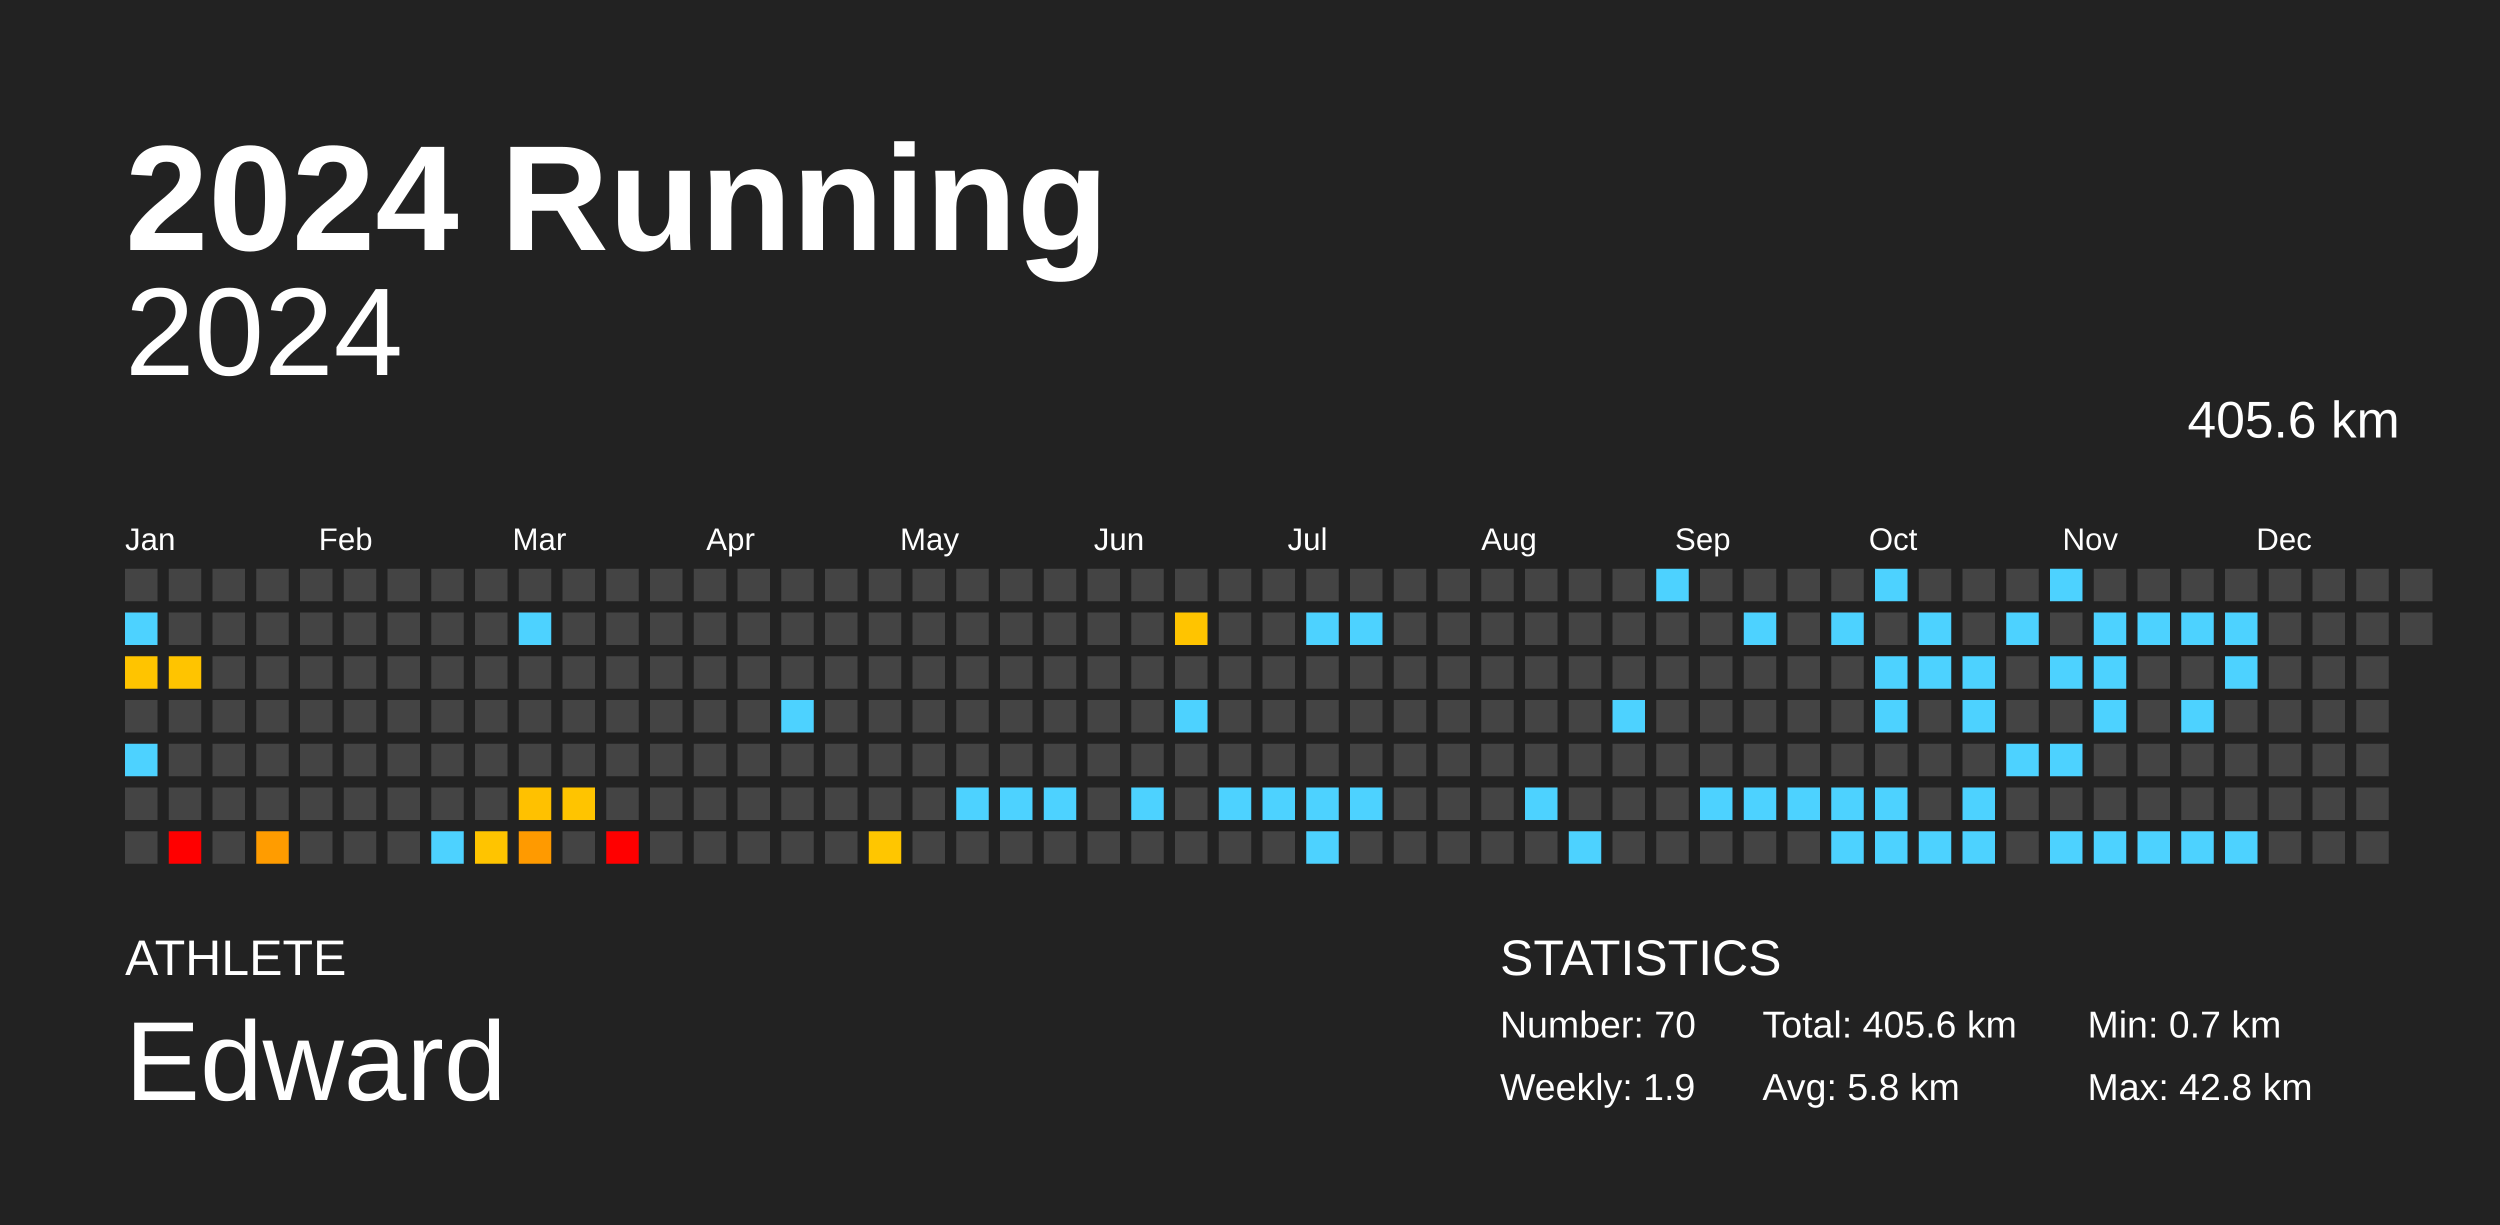
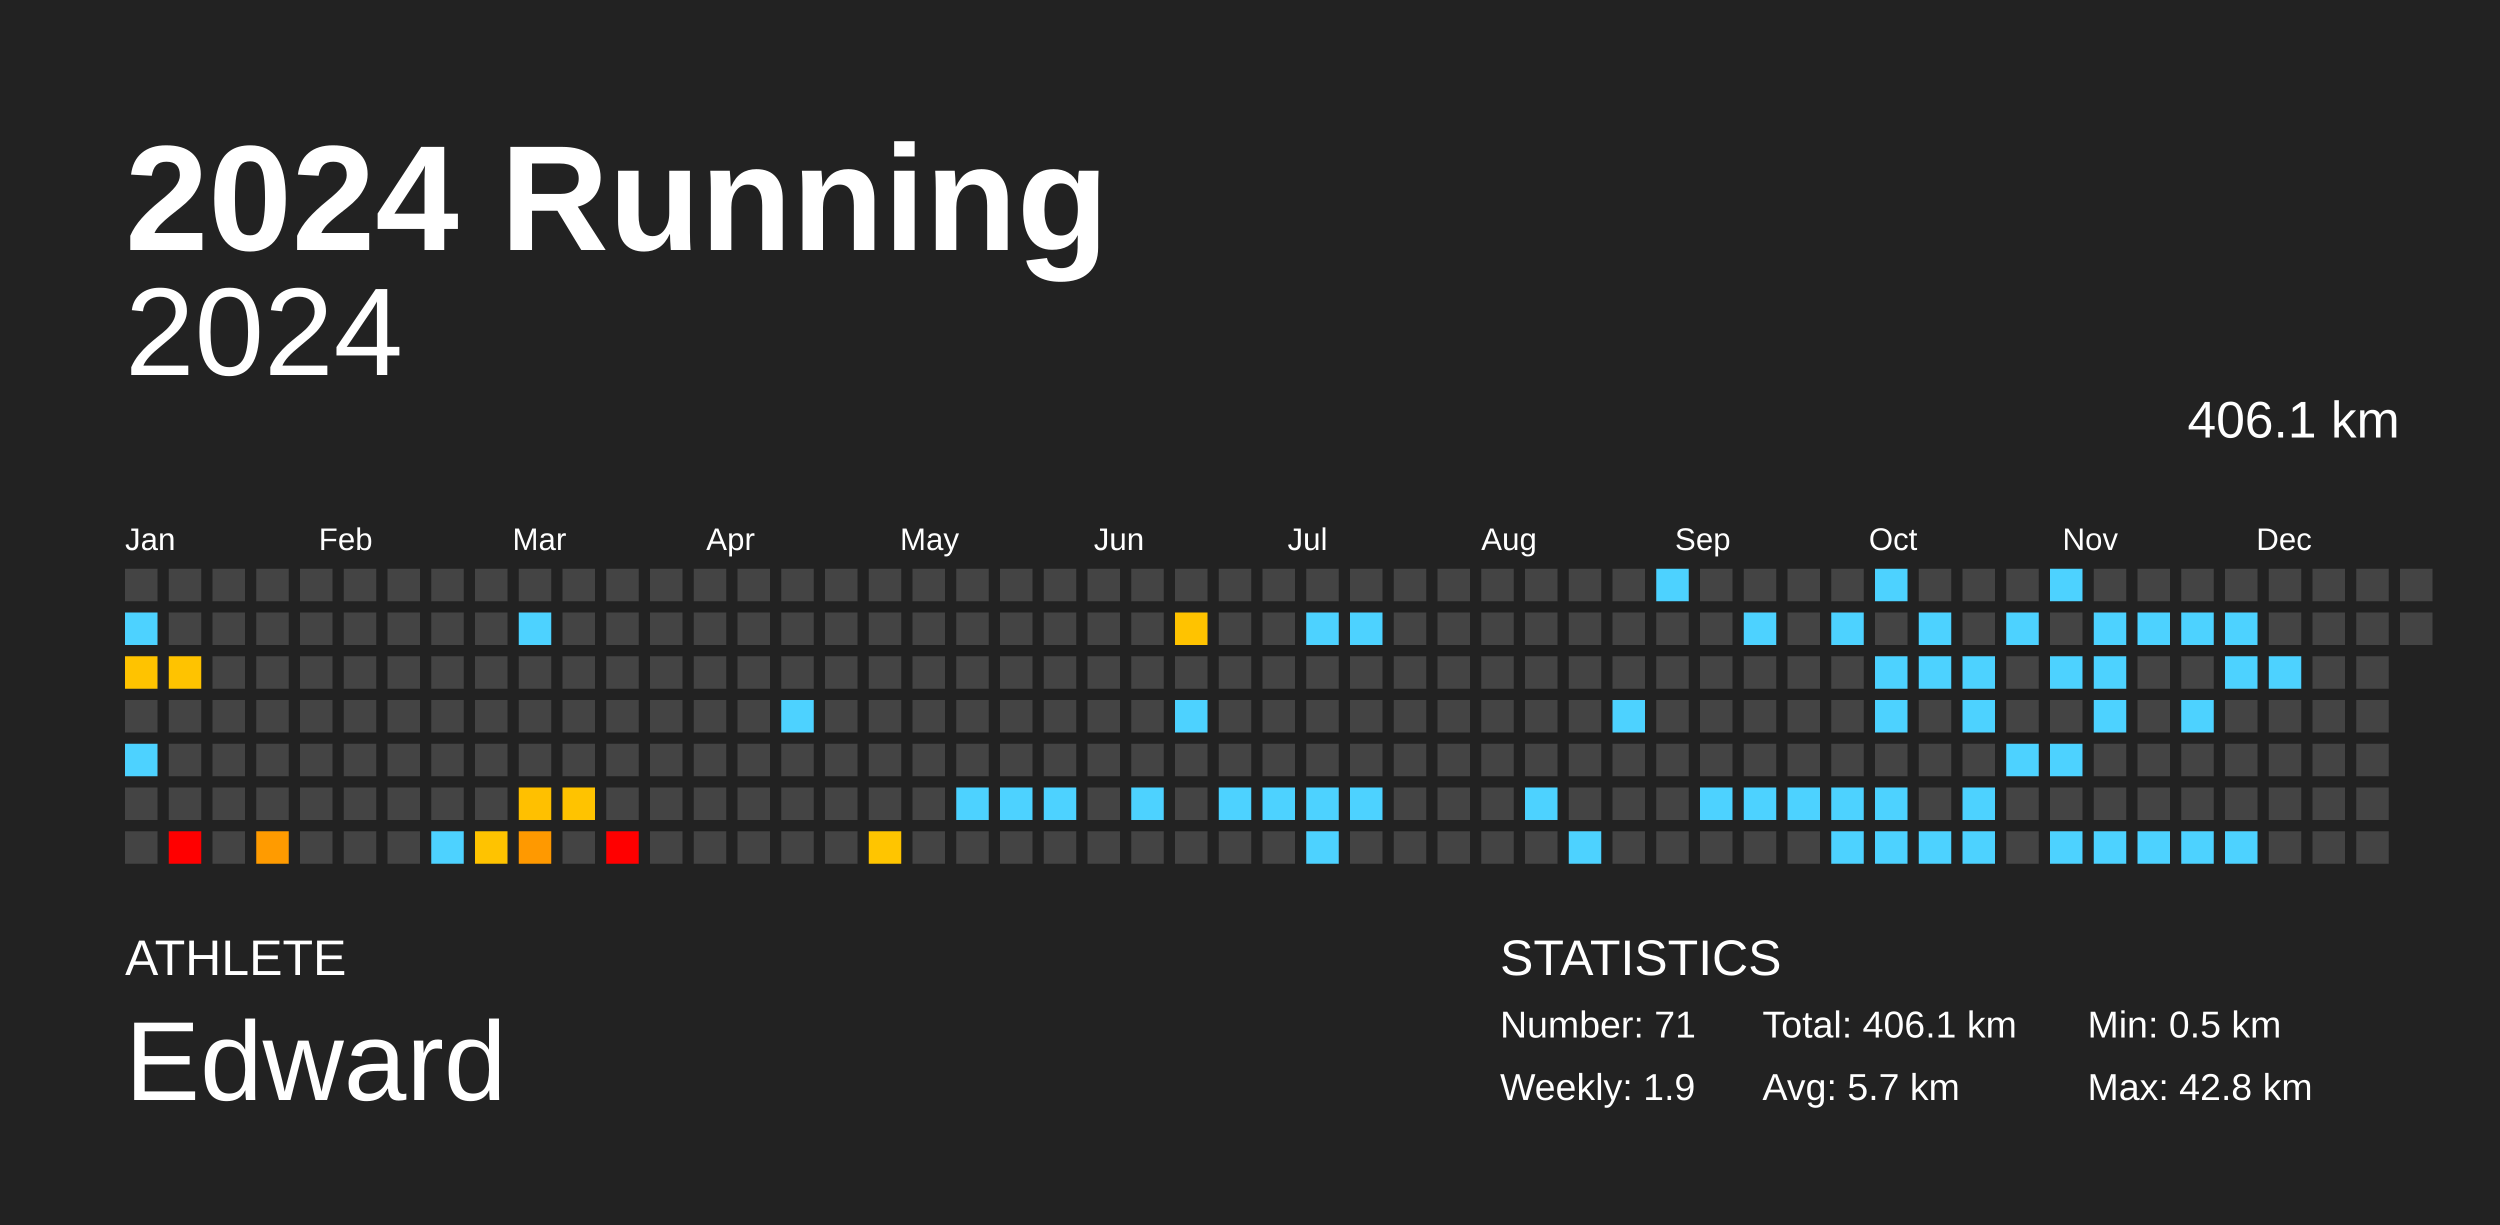
<svg xmlns="http://www.w3.org/2000/svg" baseProfile="full" height="98mm" version="1.1" viewBox="0,0,200,98" width="200mm">
  <defs />
  <rect fill="#222222" height="98" width="200" x="0" y="0" />
  <text fill="#FFFFFF" style="font-size:12px; font-family:Arial; font-weight:bold;" x="10" y="20">2024 Running</text>
  <text fill="#FFFFFF" style="font-size:4px; font-family:Arial" x="10" y="78">ATHLETE</text>
  <text fill="#FFFFFF" style="font-size:9px; font-family:Arial" x="10" y="88">Edward</text>
  <text fill="#FFFFFF" style="font-size:4px; font-family:Arial" x="120" y="78">STATISTICS</text>
-   <text fill="#FFFFFF" style="font-size:3px; font-family:Arial" x="120" y="83">Number: 70</text>
+   <text fill="#FFFFFF" style="font-size:3px; font-family:Arial" x="120" y="83">Number: 71</text>
  <text fill="#FFFFFF" style="font-size:3px; font-family:Arial" x="120" y="88">Weekly: 1.9</text>
-   <text fill="#FFFFFF" style="font-size:3px; font-family:Arial" x="141" y="83">Total: 405.6 km</text>
-   <text fill="#FFFFFF" style="font-size:3px; font-family:Arial" x="141" y="88">Avg: 5.8 km</text>
-   <text fill="#FFFFFF" style="font-size:3px; font-family:Arial" x="167" y="83">Min: 0.7 km</text>
+   <text fill="#FFFFFF" style="font-size:3px; font-family:Arial" x="141" y="83">Total: 406.1 km</text>
+   <text fill="#FFFFFF" style="font-size:3px; font-family:Arial" x="141" y="88">Avg: 5.7 km</text>
+   <text fill="#FFFFFF" style="font-size:3px; font-family:Arial" x="167" y="83">Min: 0.5 km</text>
  <text fill="#FFFFFF" style="font-size:3px; font-family:Arial" x="167" y="88">Max: 42.8 km</text>
  <text alignment-baseline="hanging" fill="#FFFFFF" style="font-size:10.0px; font-family:Arial;" x="10" y="30">2024</text>
-   <text alignment-baseline="hanging" fill="#FFFFFF" style="font-size:4.125px; font-family:Arial;" x="175" y="35">405.6 km</text>
+   <text alignment-baseline="hanging" fill="#FFFFFF" style="font-size:4.125px; font-family:Arial;" x="175" y="35">406.1 km</text>
  <text fill="#FFFFFF" style="font-size:2.5px; font-family:Arial" x="10.0" y="44">Jan</text>
  <text fill="#FFFFFF" style="font-size:2.5px; font-family:Arial" x="25.5" y="44">Feb</text>
  <text fill="#FFFFFF" style="font-size:2.5px; font-family:Arial" x="41.0" y="44">Mar</text>
  <text fill="#FFFFFF" style="font-size:2.5px; font-family:Arial" x="56.5" y="44">Apr</text>
  <text fill="#FFFFFF" style="font-size:2.5px; font-family:Arial" x="72.0" y="44">May</text>
  <text fill="#FFFFFF" style="font-size:2.5px; font-family:Arial" x="87.5" y="44">Jun</text>
  <text fill="#FFFFFF" style="font-size:2.5px; font-family:Arial" x="103.0" y="44">Jul</text>
  <text fill="#FFFFFF" style="font-size:2.5px; font-family:Arial" x="118.5" y="44">Aug</text>
  <text fill="#FFFFFF" style="font-size:2.5px; font-family:Arial" x="134.0" y="44">Sep</text>
  <text fill="#FFFFFF" style="font-size:2.5px; font-family:Arial" x="149.5" y="44">Oct</text>
  <text fill="#FFFFFF" style="font-size:2.5px; font-family:Arial" x="165.0" y="44">Nov</text>
  <text fill="#FFFFFF" style="font-size:2.5px; font-family:Arial" x="180.5" y="44">Dec</text>
  <rect fill="#444444" height="2.6" width="2.6" x="10.0" y="45.5" />
  <rect fill="#4dd2ff" height="2.6" width="2.6" x="10.0" y="49.0" />
-   <rect fill="#ffc400" height="2.6" width="2.6" x="10.0" y="52.5" />
+   <rect fill="#ffc300" height="2.6" width="2.6" x="10.0" y="52.5" />
  <rect fill="#444444" height="2.6" width="2.6" x="10.0" y="56.0" />
  <rect fill="#4dd2ff" height="2.6" width="2.6" x="10.0" y="59.5" />
  <rect fill="#444444" height="2.6" width="2.6" x="10.0" y="63.0" />
  <rect fill="#444444" height="2.6" width="2.6" x="10.0" y="66.5" />
  <rect fill="#444444" height="2.6" width="2.6" x="13.5" y="45.5" />
  <rect fill="#444444" height="2.6" width="2.6" x="13.5" y="49.0" />
-   <rect fill="#ffc400" height="2.6" width="2.6" x="13.5" y="52.5" />
+   <rect fill="#ffc300" height="2.6" width="2.6" x="13.5" y="52.5" />
  <rect fill="#444444" height="2.6" width="2.6" x="13.5" y="56.0" />
  <rect fill="#444444" height="2.6" width="2.6" x="13.5" y="59.5" />
  <rect fill="#444444" height="2.6" width="2.6" x="13.5" y="63.0" />
  <rect fill="red" height="2.6" width="2.6" x="13.5" y="66.5" />
  <rect fill="#444444" height="2.6" width="2.6" x="17.0" y="45.5" />
  <rect fill="#444444" height="2.6" width="2.6" x="17.0" y="49.0" />
  <rect fill="#444444" height="2.6" width="2.6" x="17.0" y="52.5" />
  <rect fill="#444444" height="2.6" width="2.6" x="17.0" y="56.0" />
  <rect fill="#444444" height="2.6" width="2.6" x="17.0" y="59.5" />
  <rect fill="#444444" height="2.6" width="2.6" x="17.0" y="63.0" />
  <rect fill="#444444" height="2.6" width="2.6" x="17.0" y="66.5" />
  <rect fill="#444444" height="2.6" width="2.6" x="20.5" y="45.5" />
  <rect fill="#444444" height="2.6" width="2.6" x="20.5" y="49.0" />
  <rect fill="#444444" height="2.6" width="2.6" x="20.5" y="52.5" />
  <rect fill="#444444" height="2.6" width="2.6" x="20.5" y="56.0" />
  <rect fill="#444444" height="2.6" width="2.6" x="20.5" y="59.5" />
  <rect fill="#444444" height="2.6" width="2.6" x="20.5" y="63.0" />
-   <rect fill="#ff9c00" height="2.6" width="2.6" x="20.5" y="66.5" />
+   <rect fill="#ff9b00" height="2.6" width="2.6" x="20.5" y="66.5" />
  <rect fill="#444444" height="2.6" width="2.6" x="24.0" y="45.5" />
  <rect fill="#444444" height="2.6" width="2.6" x="24.0" y="49.0" />
  <rect fill="#444444" height="2.6" width="2.6" x="24.0" y="52.5" />
  <rect fill="#444444" height="2.6" width="2.6" x="24.0" y="56.0" />
  <rect fill="#444444" height="2.6" width="2.6" x="24.0" y="59.5" />
  <rect fill="#444444" height="2.6" width="2.6" x="24.0" y="63.0" />
  <rect fill="#444444" height="2.6" width="2.6" x="24.0" y="66.5" />
  <rect fill="#444444" height="2.6" width="2.6" x="27.5" y="45.5" />
  <rect fill="#444444" height="2.6" width="2.6" x="27.5" y="49.0" />
  <rect fill="#444444" height="2.6" width="2.6" x="27.5" y="52.5" />
  <rect fill="#444444" height="2.6" width="2.6" x="27.5" y="56.0" />
  <rect fill="#444444" height="2.6" width="2.6" x="27.5" y="59.5" />
  <rect fill="#444444" height="2.6" width="2.6" x="27.5" y="63.0" />
  <rect fill="#444444" height="2.6" width="2.6" x="27.5" y="66.5" />
  <rect fill="#444444" height="2.6" width="2.6" x="31.0" y="45.5" />
  <rect fill="#444444" height="2.6" width="2.6" x="31.0" y="49.0" />
  <rect fill="#444444" height="2.6" width="2.6" x="31.0" y="52.5" />
  <rect fill="#444444" height="2.6" width="2.6" x="31.0" y="56.0" />
  <rect fill="#444444" height="2.6" width="2.6" x="31.0" y="59.5" />
  <rect fill="#444444" height="2.6" width="2.6" x="31.0" y="63.0" />
  <rect fill="#444444" height="2.6" width="2.6" x="31.0" y="66.5" />
  <rect fill="#444444" height="2.6" width="2.6" x="34.5" y="45.5" />
  <rect fill="#444444" height="2.6" width="2.6" x="34.5" y="49.0" />
  <rect fill="#444444" height="2.6" width="2.6" x="34.5" y="52.5" />
  <rect fill="#444444" height="2.6" width="2.6" x="34.5" y="56.0" />
  <rect fill="#444444" height="2.6" width="2.6" x="34.5" y="59.5" />
  <rect fill="#444444" height="2.6" width="2.6" x="34.5" y="63.0" />
  <rect fill="#4dd2ff" height="2.6" width="2.6" x="34.5" y="66.5" />
  <rect fill="#444444" height="2.6" width="2.6" x="38.0" y="45.5" />
  <rect fill="#444444" height="2.6" width="2.6" x="38.0" y="49.0" />
  <rect fill="#444444" height="2.6" width="2.6" x="38.0" y="52.5" />
  <rect fill="#444444" height="2.6" width="2.6" x="38.0" y="56.0" />
  <rect fill="#444444" height="2.6" width="2.6" x="38.0" y="59.5" />
  <rect fill="#444444" height="2.6" width="2.6" x="38.0" y="63.0" />
-   <rect fill="#ffc400" height="2.6" width="2.6" x="38.0" y="66.5" />
+   <rect fill="#ffc300" height="2.6" width="2.6" x="38.0" y="66.5" />
  <rect fill="#444444" height="2.6" width="2.6" x="41.5" y="45.5" />
  <rect fill="#4dd2ff" height="2.6" width="2.6" x="41.5" y="49.0" />
  <rect fill="#444444" height="2.6" width="2.6" x="41.5" y="52.5" />
  <rect fill="#444444" height="2.6" width="2.6" x="41.5" y="56.0" />
  <rect fill="#444444" height="2.6" width="2.6" x="41.5" y="59.5" />
-   <rect fill="#ffc100" height="2.6" width="2.6" x="41.5" y="63.0" />
-   <rect fill="#ff9a00" height="2.6" width="2.6" x="41.5" y="66.5" />
+   <rect fill="#ffc000" height="2.6" width="2.6" x="41.5" y="63.0" />
+   <rect fill="#ff9900" height="2.6" width="2.6" x="41.5" y="66.5" />
  <rect fill="#444444" height="2.6" width="2.6" x="45.0" y="45.5" />
  <rect fill="#444444" height="2.6" width="2.6" x="45.0" y="49.0" />
  <rect fill="#444444" height="2.6" width="2.6" x="45.0" y="52.5" />
  <rect fill="#444444" height="2.6" width="2.6" x="45.0" y="56.0" />
  <rect fill="#444444" height="2.6" width="2.6" x="45.0" y="59.5" />
-   <rect fill="#ffc400" height="2.6" width="2.6" x="45.0" y="63.0" />
+   <rect fill="#ffc300" height="2.6" width="2.6" x="45.0" y="63.0" />
  <rect fill="#444444" height="2.6" width="2.6" x="45.0" y="66.5" />
  <rect fill="#444444" height="2.6" width="2.6" x="48.5" y="45.5" />
  <rect fill="#444444" height="2.6" width="2.6" x="48.5" y="49.0" />
  <rect fill="#444444" height="2.6" width="2.6" x="48.5" y="52.5" />
  <rect fill="#444444" height="2.6" width="2.6" x="48.5" y="56.0" />
  <rect fill="#444444" height="2.6" width="2.6" x="48.5" y="59.5" />
  <rect fill="#444444" height="2.6" width="2.6" x="48.5" y="63.0" />
  <rect fill="red" height="2.6" width="2.6" x="48.5" y="66.5" />
  <rect fill="#444444" height="2.6" width="2.6" x="52.0" y="45.5" />
  <rect fill="#444444" height="2.6" width="2.6" x="52.0" y="49.0" />
  <rect fill="#444444" height="2.6" width="2.6" x="52.0" y="52.5" />
  <rect fill="#444444" height="2.6" width="2.6" x="52.0" y="56.0" />
  <rect fill="#444444" height="2.6" width="2.6" x="52.0" y="59.5" />
  <rect fill="#444444" height="2.6" width="2.6" x="52.0" y="63.0" />
  <rect fill="#444444" height="2.6" width="2.6" x="52.0" y="66.5" />
  <rect fill="#444444" height="2.6" width="2.6" x="55.5" y="45.5" />
  <rect fill="#444444" height="2.6" width="2.6" x="55.5" y="49.0" />
  <rect fill="#444444" height="2.6" width="2.6" x="55.5" y="52.5" />
  <rect fill="#444444" height="2.6" width="2.6" x="55.5" y="56.0" />
  <rect fill="#444444" height="2.6" width="2.6" x="55.5" y="59.5" />
  <rect fill="#444444" height="2.6" width="2.6" x="55.5" y="63.0" />
  <rect fill="#444444" height="2.6" width="2.6" x="55.5" y="66.5" />
  <rect fill="#444444" height="2.6" width="2.6" x="59.0" y="45.5" />
  <rect fill="#444444" height="2.6" width="2.6" x="59.0" y="49.0" />
  <rect fill="#444444" height="2.6" width="2.6" x="59.0" y="52.5" />
  <rect fill="#444444" height="2.6" width="2.6" x="59.0" y="56.0" />
  <rect fill="#444444" height="2.6" width="2.6" x="59.0" y="59.5" />
  <rect fill="#444444" height="2.6" width="2.6" x="59.0" y="63.0" />
  <rect fill="#444444" height="2.6" width="2.6" x="59.0" y="66.5" />
  <rect fill="#444444" height="2.6" width="2.6" x="62.5" y="45.5" />
  <rect fill="#444444" height="2.6" width="2.6" x="62.5" y="49.0" />
  <rect fill="#444444" height="2.6" width="2.6" x="62.5" y="52.5" />
  <rect fill="#4dd2ff" height="2.6" width="2.6" x="62.5" y="56.0" />
  <rect fill="#444444" height="2.6" width="2.6" x="62.5" y="59.5" />
  <rect fill="#444444" height="2.6" width="2.6" x="62.5" y="63.0" />
  <rect fill="#444444" height="2.6" width="2.6" x="62.5" y="66.5" />
  <rect fill="#444444" height="2.6" width="2.6" x="66.0" y="45.5" />
  <rect fill="#444444" height="2.6" width="2.6" x="66.0" y="49.0" />
  <rect fill="#444444" height="2.6" width="2.6" x="66.0" y="52.5" />
  <rect fill="#444444" height="2.6" width="2.6" x="66.0" y="56.0" />
  <rect fill="#444444" height="2.6" width="2.6" x="66.0" y="59.5" />
  <rect fill="#444444" height="2.6" width="2.6" x="66.0" y="63.0" />
  <rect fill="#444444" height="2.6" width="2.6" x="66.0" y="66.5" />
  <rect fill="#444444" height="2.6" width="2.6" x="69.5" y="45.5" />
  <rect fill="#444444" height="2.6" width="2.6" x="69.5" y="49.0" />
  <rect fill="#444444" height="2.6" width="2.6" x="69.5" y="52.5" />
  <rect fill="#444444" height="2.6" width="2.6" x="69.5" y="56.0" />
  <rect fill="#444444" height="2.6" width="2.6" x="69.5" y="59.5" />
  <rect fill="#444444" height="2.6" width="2.6" x="69.5" y="63.0" />
-   <rect fill="#ffc600" height="2.6" width="2.6" x="69.5" y="66.5" />
+   <rect fill="#ffc500" height="2.6" width="2.6" x="69.5" y="66.5" />
  <rect fill="#444444" height="2.6" width="2.6" x="73.0" y="45.5" />
  <rect fill="#444444" height="2.6" width="2.6" x="73.0" y="49.0" />
  <rect fill="#444444" height="2.6" width="2.6" x="73.0" y="52.5" />
  <rect fill="#444444" height="2.6" width="2.6" x="73.0" y="56.0" />
  <rect fill="#444444" height="2.6" width="2.6" x="73.0" y="59.5" />
  <rect fill="#444444" height="2.6" width="2.6" x="73.0" y="63.0" />
  <rect fill="#444444" height="2.6" width="2.6" x="73.0" y="66.5" />
  <rect fill="#444444" height="2.6" width="2.6" x="76.5" y="45.5" />
  <rect fill="#444444" height="2.6" width="2.6" x="76.5" y="49.0" />
  <rect fill="#444444" height="2.6" width="2.6" x="76.5" y="52.5" />
  <rect fill="#444444" height="2.6" width="2.6" x="76.5" y="56.0" />
  <rect fill="#444444" height="2.6" width="2.6" x="76.5" y="59.5" />
  <rect fill="#4dd2ff" height="2.6" width="2.6" x="76.5" y="63.0" />
  <rect fill="#444444" height="2.6" width="2.6" x="76.5" y="66.5" />
  <rect fill="#444444" height="2.6" width="2.6" x="80.0" y="45.5" />
  <rect fill="#444444" height="2.6" width="2.6" x="80.0" y="49.0" />
  <rect fill="#444444" height="2.6" width="2.6" x="80.0" y="52.5" />
  <rect fill="#444444" height="2.6" width="2.6" x="80.0" y="56.0" />
  <rect fill="#444444" height="2.6" width="2.6" x="80.0" y="59.5" />
  <rect fill="#4dd2ff" height="2.6" width="2.6" x="80.0" y="63.0" />
  <rect fill="#444444" height="2.6" width="2.6" x="80.0" y="66.5" />
  <rect fill="#444444" height="2.6" width="2.6" x="83.5" y="45.5" />
  <rect fill="#444444" height="2.6" width="2.6" x="83.5" y="49.0" />
  <rect fill="#444444" height="2.6" width="2.6" x="83.5" y="52.5" />
  <rect fill="#444444" height="2.6" width="2.6" x="83.5" y="56.0" />
  <rect fill="#444444" height="2.6" width="2.6" x="83.5" y="59.5" />
  <rect fill="#4dd2ff" height="2.6" width="2.6" x="83.5" y="63.0" />
  <rect fill="#444444" height="2.6" width="2.6" x="83.5" y="66.5" />
  <rect fill="#444444" height="2.6" width="2.6" x="87.0" y="45.5" />
  <rect fill="#444444" height="2.6" width="2.6" x="87.0" y="49.0" />
  <rect fill="#444444" height="2.6" width="2.6" x="87.0" y="52.5" />
  <rect fill="#444444" height="2.6" width="2.6" x="87.0" y="56.0" />
  <rect fill="#444444" height="2.6" width="2.6" x="87.0" y="59.5" />
  <rect fill="#444444" height="2.6" width="2.6" x="87.0" y="63.0" />
  <rect fill="#444444" height="2.6" width="2.6" x="87.0" y="66.5" />
  <rect fill="#444444" height="2.6" width="2.6" x="90.5" y="45.5" />
  <rect fill="#444444" height="2.6" width="2.6" x="90.5" y="49.0" />
  <rect fill="#444444" height="2.6" width="2.6" x="90.5" y="52.5" />
  <rect fill="#444444" height="2.6" width="2.6" x="90.5" y="56.0" />
  <rect fill="#444444" height="2.6" width="2.6" x="90.5" y="59.5" />
  <rect fill="#4dd2ff" height="2.6" width="2.6" x="90.5" y="63.0" />
  <rect fill="#444444" height="2.6" width="2.6" x="90.5" y="66.5" />
  <rect fill="#444444" height="2.6" width="2.6" x="94.0" y="45.5" />
-   <rect fill="#ffc400" height="2.6" width="2.6" x="94.0" y="49.0" />
+   <rect fill="#ffc300" height="2.6" width="2.6" x="94.0" y="49.0" />
  <rect fill="#444444" height="2.6" width="2.6" x="94.0" y="52.5" />
  <rect fill="#4dd2ff" height="2.6" width="2.6" x="94.0" y="56.0" />
  <rect fill="#444444" height="2.6" width="2.6" x="94.0" y="59.5" />
  <rect fill="#444444" height="2.6" width="2.6" x="94.0" y="63.0" />
  <rect fill="#444444" height="2.6" width="2.6" x="94.0" y="66.5" />
  <rect fill="#444444" height="2.6" width="2.6" x="97.5" y="45.5" />
  <rect fill="#444444" height="2.6" width="2.6" x="97.5" y="49.0" />
  <rect fill="#444444" height="2.6" width="2.6" x="97.5" y="52.5" />
  <rect fill="#444444" height="2.6" width="2.6" x="97.5" y="56.0" />
  <rect fill="#444444" height="2.6" width="2.6" x="97.5" y="59.5" />
  <rect fill="#4dd2ff" height="2.6" width="2.6" x="97.5" y="63.0" />
  <rect fill="#444444" height="2.6" width="2.6" x="97.5" y="66.5" />
  <rect fill="#444444" height="2.6" width="2.6" x="101.0" y="45.5" />
  <rect fill="#444444" height="2.6" width="2.6" x="101.0" y="49.0" />
  <rect fill="#444444" height="2.6" width="2.6" x="101.0" y="52.5" />
  <rect fill="#444444" height="2.6" width="2.6" x="101.0" y="56.0" />
  <rect fill="#444444" height="2.6" width="2.6" x="101.0" y="59.5" />
  <rect fill="#4dd2ff" height="2.6" width="2.6" x="101.0" y="63.0" />
  <rect fill="#444444" height="2.6" width="2.6" x="101.0" y="66.5" />
  <rect fill="#444444" height="2.6" width="2.6" x="104.5" y="45.5" />
  <rect fill="#4dd2ff" height="2.6" width="2.6" x="104.5" y="49.0" />
  <rect fill="#444444" height="2.6" width="2.6" x="104.5" y="52.5" />
  <rect fill="#444444" height="2.6" width="2.6" x="104.5" y="56.0" />
  <rect fill="#444444" height="2.6" width="2.6" x="104.5" y="59.5" />
  <rect fill="#4dd2ff" height="2.6" width="2.6" x="104.5" y="63.0" />
  <rect fill="#4dd2ff" height="2.6" width="2.6" x="104.5" y="66.5" />
  <rect fill="#444444" height="2.6" width="2.6" x="108.0" y="45.5" />
  <rect fill="#4dd2ff" height="2.6" width="2.6" x="108.0" y="49.0" />
  <rect fill="#444444" height="2.6" width="2.6" x="108.0" y="52.5" />
  <rect fill="#444444" height="2.6" width="2.6" x="108.0" y="56.0" />
  <rect fill="#444444" height="2.6" width="2.6" x="108.0" y="59.5" />
  <rect fill="#4dd2ff" height="2.6" width="2.6" x="108.0" y="63.0" />
  <rect fill="#444444" height="2.6" width="2.6" x="108.0" y="66.5" />
  <rect fill="#444444" height="2.6" width="2.6" x="111.5" y="45.5" />
  <rect fill="#444444" height="2.6" width="2.6" x="111.5" y="49.0" />
  <rect fill="#444444" height="2.6" width="2.6" x="111.5" y="52.5" />
  <rect fill="#444444" height="2.6" width="2.6" x="111.5" y="56.0" />
  <rect fill="#444444" height="2.6" width="2.6" x="111.5" y="59.5" />
  <rect fill="#444444" height="2.6" width="2.6" x="111.5" y="63.0" />
  <rect fill="#444444" height="2.6" width="2.6" x="111.5" y="66.5" />
  <rect fill="#444444" height="2.6" width="2.6" x="115.0" y="45.5" />
  <rect fill="#444444" height="2.6" width="2.6" x="115.0" y="49.0" />
  <rect fill="#444444" height="2.6" width="2.6" x="115.0" y="52.5" />
  <rect fill="#444444" height="2.6" width="2.6" x="115.0" y="56.0" />
  <rect fill="#444444" height="2.6" width="2.6" x="115.0" y="59.5" />
  <rect fill="#444444" height="2.6" width="2.6" x="115.0" y="63.0" />
  <rect fill="#444444" height="2.6" width="2.6" x="115.0" y="66.5" />
  <rect fill="#444444" height="2.6" width="2.6" x="118.5" y="45.5" />
  <rect fill="#444444" height="2.6" width="2.6" x="118.5" y="49.0" />
  <rect fill="#444444" height="2.6" width="2.6" x="118.5" y="52.5" />
  <rect fill="#444444" height="2.6" width="2.6" x="118.5" y="56.0" />
  <rect fill="#444444" height="2.6" width="2.6" x="118.5" y="59.5" />
  <rect fill="#444444" height="2.6" width="2.6" x="118.5" y="63.0" />
  <rect fill="#444444" height="2.6" width="2.6" x="118.5" y="66.5" />
  <rect fill="#444444" height="2.6" width="2.6" x="122.0" y="45.5" />
  <rect fill="#444444" height="2.6" width="2.6" x="122.0" y="49.0" />
  <rect fill="#444444" height="2.6" width="2.6" x="122.0" y="52.5" />
  <rect fill="#444444" height="2.6" width="2.6" x="122.0" y="56.0" />
  <rect fill="#444444" height="2.6" width="2.6" x="122.0" y="59.5" />
  <rect fill="#4dd2ff" height="2.6" width="2.6" x="122.0" y="63.0" />
  <rect fill="#444444" height="2.6" width="2.6" x="122.0" y="66.5" />
  <rect fill="#444444" height="2.6" width="2.6" x="125.5" y="45.5" />
  <rect fill="#444444" height="2.6" width="2.6" x="125.5" y="49.0" />
  <rect fill="#444444" height="2.6" width="2.6" x="125.5" y="52.5" />
  <rect fill="#444444" height="2.6" width="2.6" x="125.5" y="56.0" />
  <rect fill="#444444" height="2.6" width="2.6" x="125.5" y="59.5" />
  <rect fill="#444444" height="2.6" width="2.6" x="125.5" y="63.0" />
  <rect fill="#4dd2ff" height="2.6" width="2.6" x="125.5" y="66.5" />
  <rect fill="#444444" height="2.6" width="2.6" x="129.0" y="45.5" />
  <rect fill="#444444" height="2.6" width="2.6" x="129.0" y="49.0" />
  <rect fill="#444444" height="2.6" width="2.6" x="129.0" y="52.5" />
  <rect fill="#4dd2ff" height="2.6" width="2.6" x="129.0" y="56.0" />
  <rect fill="#444444" height="2.6" width="2.6" x="129.0" y="59.5" />
  <rect fill="#444444" height="2.6" width="2.6" x="129.0" y="63.0" />
  <rect fill="#444444" height="2.6" width="2.6" x="129.0" y="66.5" />
  <rect fill="#4dd2ff" height="2.6" width="2.6" x="132.5" y="45.5" />
  <rect fill="#444444" height="2.6" width="2.6" x="132.5" y="49.0" />
  <rect fill="#444444" height="2.6" width="2.6" x="132.5" y="52.5" />
  <rect fill="#444444" height="2.6" width="2.6" x="132.5" y="56.0" />
  <rect fill="#444444" height="2.6" width="2.6" x="132.5" y="59.5" />
  <rect fill="#444444" height="2.6" width="2.6" x="132.5" y="63.0" />
  <rect fill="#444444" height="2.6" width="2.6" x="132.5" y="66.5" />
  <rect fill="#444444" height="2.6" width="2.6" x="136.0" y="45.5" />
  <rect fill="#444444" height="2.6" width="2.6" x="136.0" y="49.0" />
  <rect fill="#444444" height="2.6" width="2.6" x="136.0" y="52.5" />
  <rect fill="#444444" height="2.6" width="2.6" x="136.0" y="56.0" />
  <rect fill="#444444" height="2.6" width="2.6" x="136.0" y="59.5" />
  <rect fill="#4dd2ff" height="2.6" width="2.6" x="136.0" y="63.0" />
  <rect fill="#444444" height="2.6" width="2.6" x="136.0" y="66.5" />
  <rect fill="#444444" height="2.6" width="2.6" x="139.5" y="45.5" />
  <rect fill="#4dd2ff" height="2.6" width="2.6" x="139.5" y="49.0" />
  <rect fill="#444444" height="2.6" width="2.6" x="139.5" y="52.5" />
  <rect fill="#444444" height="2.6" width="2.6" x="139.5" y="56.0" />
  <rect fill="#444444" height="2.6" width="2.6" x="139.5" y="59.5" />
  <rect fill="#4dd2ff" height="2.6" width="2.6" x="139.5" y="63.0" />
  <rect fill="#444444" height="2.6" width="2.6" x="139.5" y="66.5" />
  <rect fill="#444444" height="2.6" width="2.6" x="143.0" y="45.5" />
  <rect fill="#444444" height="2.6" width="2.6" x="143.0" y="49.0" />
  <rect fill="#444444" height="2.6" width="2.6" x="143.0" y="52.5" />
  <rect fill="#444444" height="2.6" width="2.6" x="143.0" y="56.0" />
  <rect fill="#444444" height="2.6" width="2.6" x="143.0" y="59.5" />
  <rect fill="#4dd2ff" height="2.6" width="2.6" x="143.0" y="63.0" />
  <rect fill="#444444" height="2.6" width="2.6" x="143.0" y="66.5" />
  <rect fill="#444444" height="2.6" width="2.6" x="146.5" y="45.5" />
  <rect fill="#4dd2ff" height="2.6" width="2.6" x="146.5" y="49.0" />
  <rect fill="#444444" height="2.6" width="2.6" x="146.5" y="52.5" />
  <rect fill="#444444" height="2.6" width="2.6" x="146.5" y="56.0" />
  <rect fill="#444444" height="2.6" width="2.6" x="146.5" y="59.5" />
  <rect fill="#4dd2ff" height="2.6" width="2.6" x="146.5" y="63.0" />
  <rect fill="#4dd2ff" height="2.6" width="2.6" x="146.5" y="66.5" />
  <rect fill="#4dd2ff" height="2.6" width="2.6" x="150.0" y="45.5" />
  <rect fill="#444444" height="2.6" width="2.6" x="150.0" y="49.0" />
  <rect fill="#4dd2ff" height="2.6" width="2.6" x="150.0" y="52.5" />
  <rect fill="#4dd2ff" height="2.6" width="2.6" x="150.0" y="56.0" />
  <rect fill="#444444" height="2.6" width="2.6" x="150.0" y="59.5" />
  <rect fill="#4dd2ff" height="2.6" width="2.6" x="150.0" y="63.0" />
  <rect fill="#4dd2ff" height="2.6" width="2.6" x="150.0" y="66.5" />
  <rect fill="#444444" height="2.6" width="2.6" x="153.5" y="45.5" />
  <rect fill="#4dd2ff" height="2.6" width="2.6" x="153.5" y="49.0" />
  <rect fill="#4dd2ff" height="2.6" width="2.6" x="153.5" y="52.5" />
  <rect fill="#444444" height="2.6" width="2.6" x="153.5" y="56.0" />
  <rect fill="#444444" height="2.6" width="2.6" x="153.5" y="59.5" />
  <rect fill="#444444" height="2.6" width="2.6" x="153.5" y="63.0" />
  <rect fill="#4dd2ff" height="2.6" width="2.6" x="153.5" y="66.5" />
  <rect fill="#444444" height="2.6" width="2.6" x="157.0" y="45.5" />
  <rect fill="#444444" height="2.6" width="2.6" x="157.0" y="49.0" />
  <rect fill="#4dd2ff" height="2.6" width="2.6" x="157.0" y="52.5" />
  <rect fill="#4dd2ff" height="2.6" width="2.6" x="157.0" y="56.0" />
  <rect fill="#444444" height="2.6" width="2.6" x="157.0" y="59.5" />
  <rect fill="#4dd2ff" height="2.6" width="2.6" x="157.0" y="63.0" />
  <rect fill="#4dd2ff" height="2.6" width="2.6" x="157.0" y="66.5" />
  <rect fill="#444444" height="2.6" width="2.6" x="160.5" y="45.5" />
  <rect fill="#4dd2ff" height="2.6" width="2.6" x="160.5" y="49.0" />
  <rect fill="#444444" height="2.6" width="2.6" x="160.5" y="52.5" />
  <rect fill="#444444" height="2.6" width="2.6" x="160.5" y="56.0" />
  <rect fill="#4dd2ff" height="2.6" width="2.6" x="160.5" y="59.5" />
  <rect fill="#444444" height="2.6" width="2.6" x="160.5" y="63.0" />
  <rect fill="#444444" height="2.6" width="2.6" x="160.5" y="66.5" />
  <rect fill="#4dd2ff" height="2.6" width="2.6" x="164.0" y="45.5" />
  <rect fill="#444444" height="2.6" width="2.6" x="164.0" y="49.0" />
  <rect fill="#4dd2ff" height="2.6" width="2.6" x="164.0" y="52.5" />
  <rect fill="#444444" height="2.6" width="2.6" x="164.0" y="56.0" />
  <rect fill="#4dd2ff" height="2.6" width="2.6" x="164.0" y="59.5" />
  <rect fill="#444444" height="2.6" width="2.6" x="164.0" y="63.0" />
  <rect fill="#4dd2ff" height="2.6" width="2.6" x="164.0" y="66.5" />
  <rect fill="#444444" height="2.6" width="2.6" x="167.5" y="45.5" />
  <rect fill="#4dd2ff" height="2.6" width="2.6" x="167.5" y="49.0" />
  <rect fill="#4dd2ff" height="2.6" width="2.6" x="167.5" y="52.5" />
  <rect fill="#4dd2ff" height="2.6" width="2.6" x="167.5" y="56.0" />
  <rect fill="#444444" height="2.6" width="2.6" x="167.5" y="59.5" />
  <rect fill="#444444" height="2.6" width="2.6" x="167.5" y="63.0" />
  <rect fill="#4dd2ff" height="2.6" width="2.6" x="167.5" y="66.5" />
  <rect fill="#444444" height="2.6" width="2.6" x="171.0" y="45.5" />
  <rect fill="#4dd2ff" height="2.6" width="2.6" x="171.0" y="49.0" />
  <rect fill="#444444" height="2.6" width="2.6" x="171.0" y="52.5" />
  <rect fill="#444444" height="2.6" width="2.6" x="171.0" y="56.0" />
  <rect fill="#444444" height="2.6" width="2.6" x="171.0" y="59.5" />
  <rect fill="#444444" height="2.6" width="2.6" x="171.0" y="63.0" />
  <rect fill="#4dd2ff" height="2.6" width="2.6" x="171.0" y="66.5" />
  <rect fill="#444444" height="2.6" width="2.6" x="174.5" y="45.5" />
  <rect fill="#4dd2ff" height="2.6" width="2.6" x="174.5" y="49.0" />
  <rect fill="#444444" height="2.6" width="2.6" x="174.5" y="52.5" />
  <rect fill="#4dd2ff" height="2.6" width="2.6" x="174.5" y="56.0" />
  <rect fill="#444444" height="2.6" width="2.6" x="174.5" y="59.5" />
  <rect fill="#444444" height="2.6" width="2.6" x="174.5" y="63.0" />
  <rect fill="#4dd2ff" height="2.6" width="2.6" x="174.5" y="66.5" />
  <rect fill="#444444" height="2.6" width="2.6" x="178.0" y="45.5" />
  <rect fill="#4dd2ff" height="2.6" width="2.6" x="178.0" y="49.0" />
  <rect fill="#4dd2ff" height="2.6" width="2.6" x="178.0" y="52.5" />
  <rect fill="#444444" height="2.6" width="2.6" x="178.0" y="56.0" />
  <rect fill="#444444" height="2.6" width="2.6" x="178.0" y="59.5" />
  <rect fill="#444444" height="2.6" width="2.6" x="178.0" y="63.0" />
  <rect fill="#4dd2ff" height="2.6" width="2.6" x="178.0" y="66.5" />
  <rect fill="#444444" height="2.6" width="2.6" x="181.5" y="45.5" />
  <rect fill="#444444" height="2.6" width="2.6" x="181.5" y="49.0" />
-   <rect fill="#444444" height="2.6" width="2.6" x="181.5" y="52.5" />
+   <rect fill="#4dd2ff" height="2.6" width="2.6" x="181.5" y="52.5" />
  <rect fill="#444444" height="2.6" width="2.6" x="181.5" y="56.0" />
  <rect fill="#444444" height="2.6" width="2.6" x="181.5" y="59.5" />
  <rect fill="#444444" height="2.6" width="2.6" x="181.5" y="63.0" />
  <rect fill="#444444" height="2.6" width="2.6" x="181.5" y="66.5" />
  <rect fill="#444444" height="2.6" width="2.6" x="185.0" y="45.5" />
  <rect fill="#444444" height="2.6" width="2.6" x="185.0" y="49.0" />
  <rect fill="#444444" height="2.6" width="2.6" x="185.0" y="52.5" />
  <rect fill="#444444" height="2.6" width="2.6" x="185.0" y="56.0" />
  <rect fill="#444444" height="2.6" width="2.6" x="185.0" y="59.5" />
  <rect fill="#444444" height="2.6" width="2.6" x="185.0" y="63.0" />
  <rect fill="#444444" height="2.6" width="2.6" x="185.0" y="66.5" />
  <rect fill="#444444" height="2.6" width="2.6" x="188.5" y="45.5" />
  <rect fill="#444444" height="2.6" width="2.6" x="188.5" y="49.0" />
  <rect fill="#444444" height="2.6" width="2.6" x="188.5" y="52.5" />
  <rect fill="#444444" height="2.6" width="2.6" x="188.5" y="56.0" />
  <rect fill="#444444" height="2.6" width="2.6" x="188.5" y="59.5" />
  <rect fill="#444444" height="2.6" width="2.6" x="188.5" y="63.0" />
  <rect fill="#444444" height="2.6" width="2.6" x="188.5" y="66.5" />
  <rect fill="#444444" height="2.6" width="2.6" x="192.0" y="45.5" />
  <rect fill="#444444" height="2.6" width="2.6" x="192.0" y="49.0" />
</svg>
